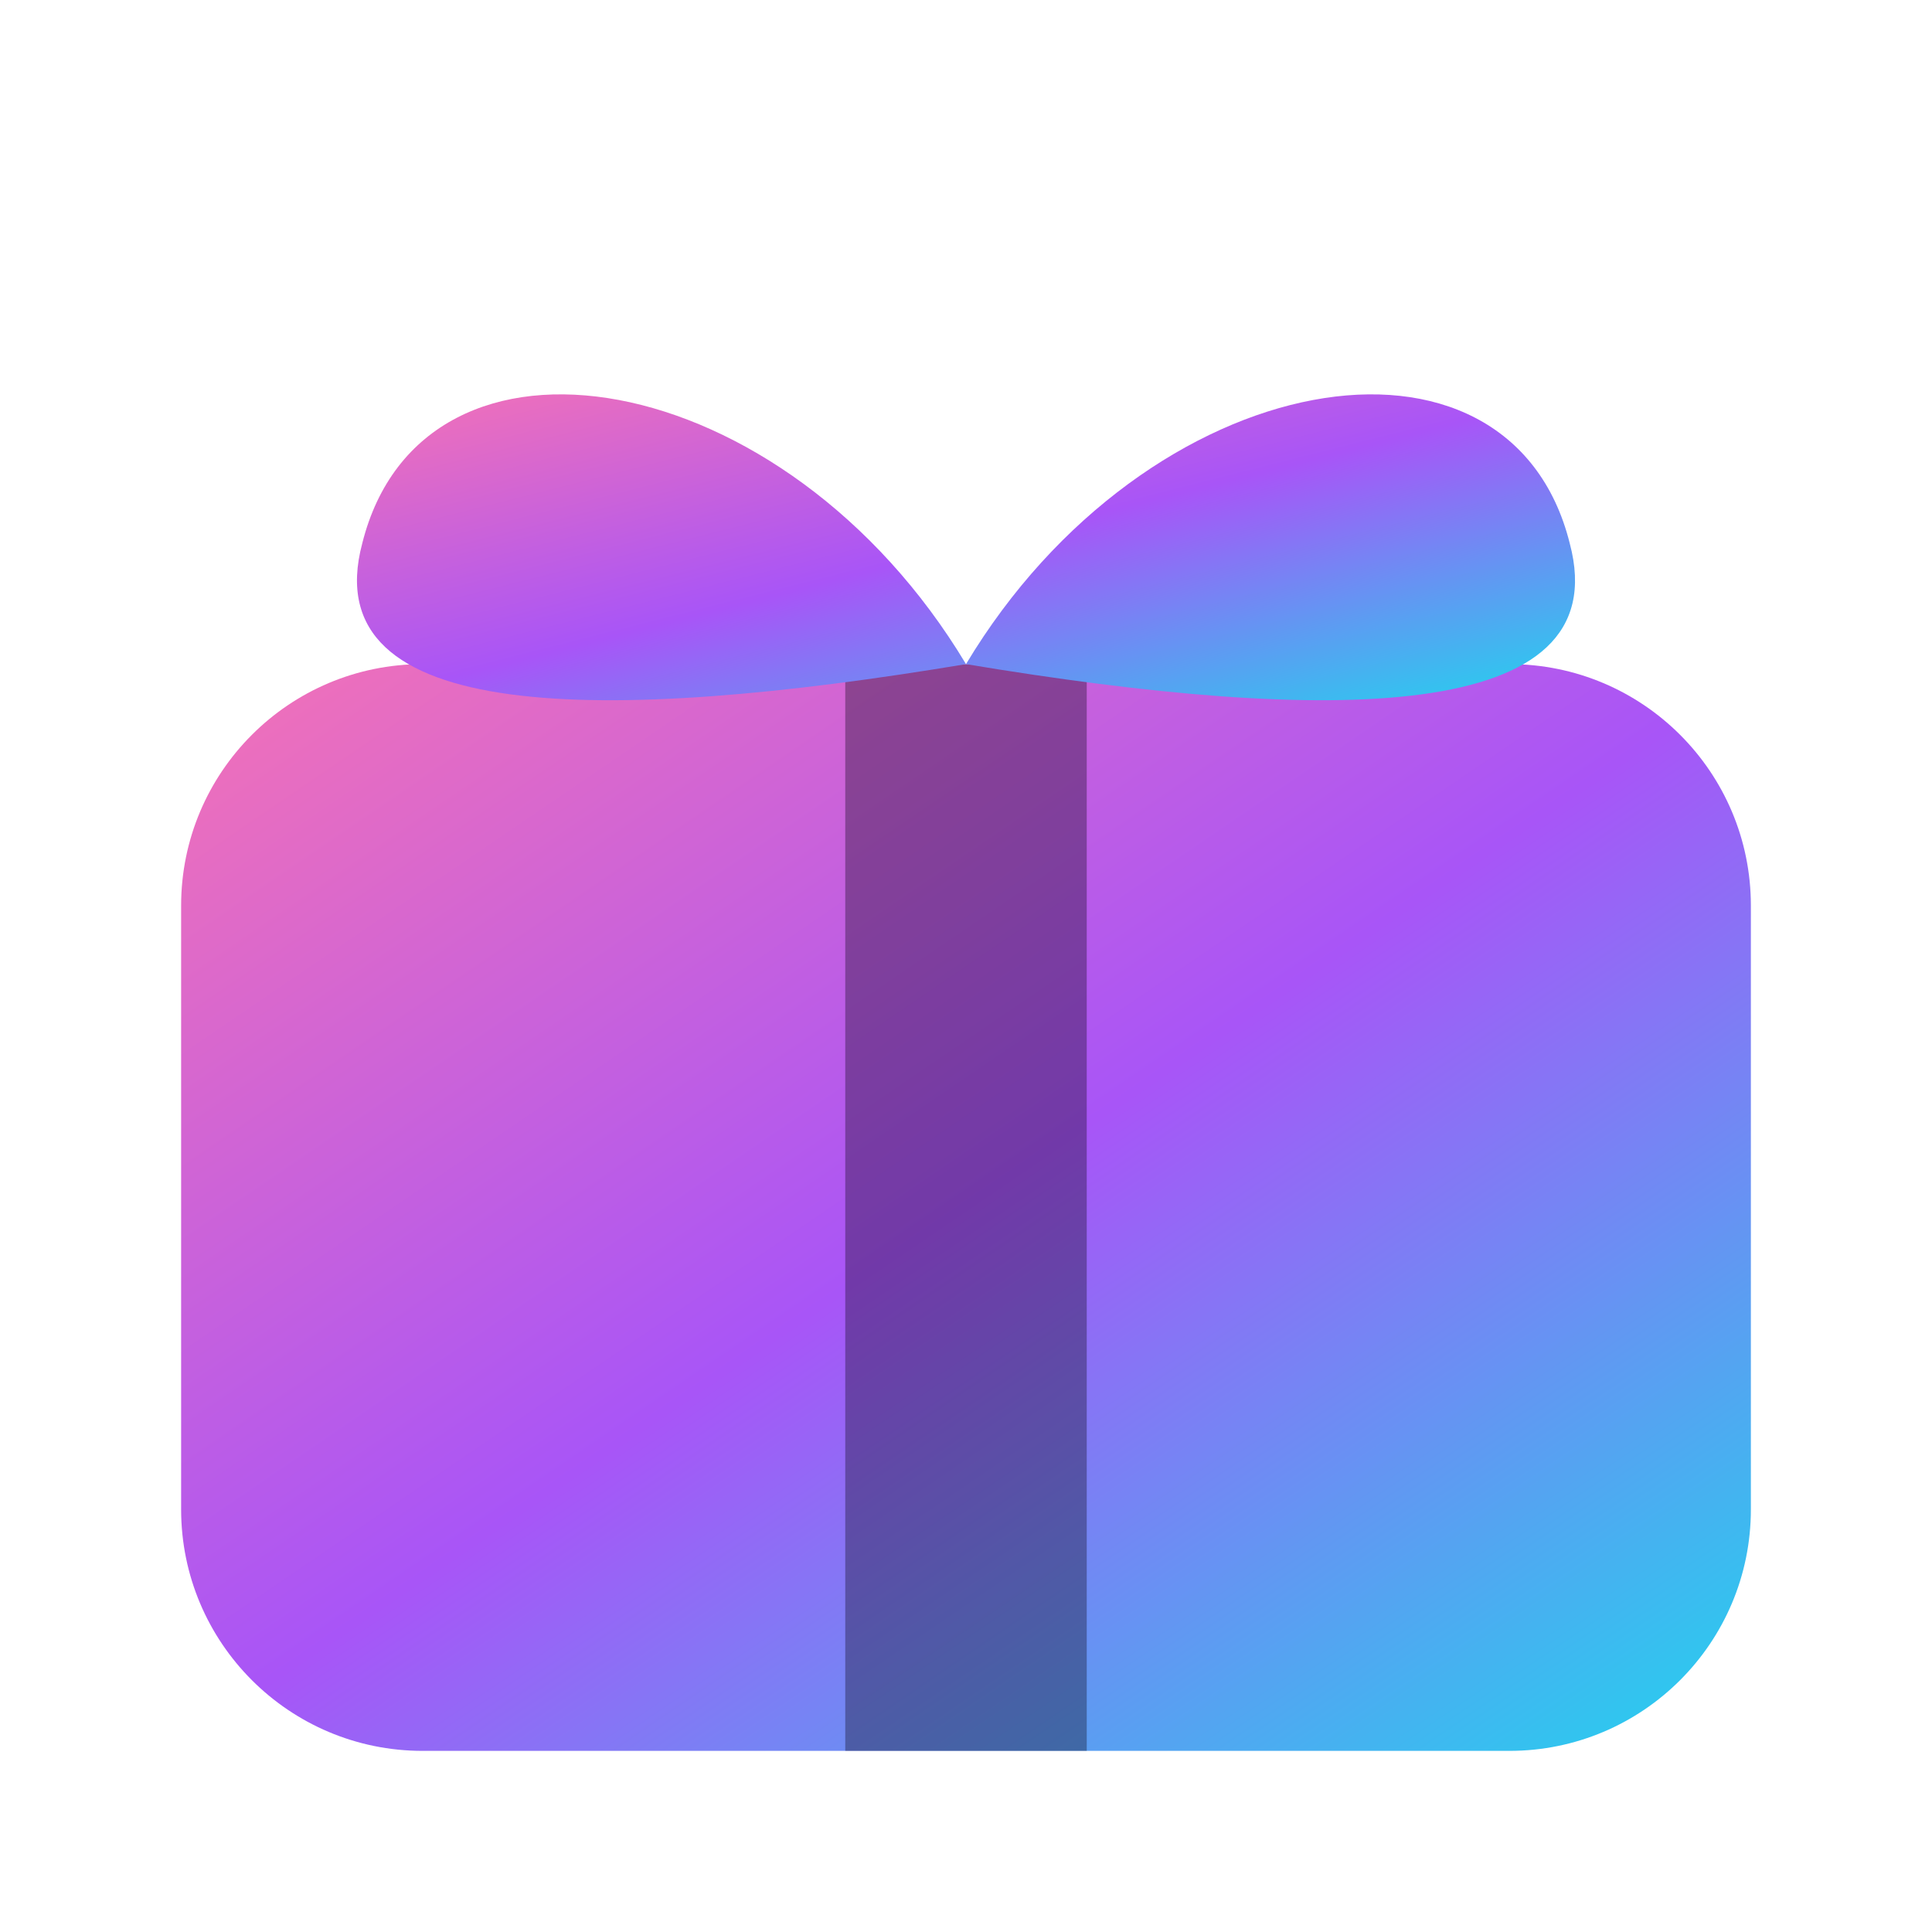
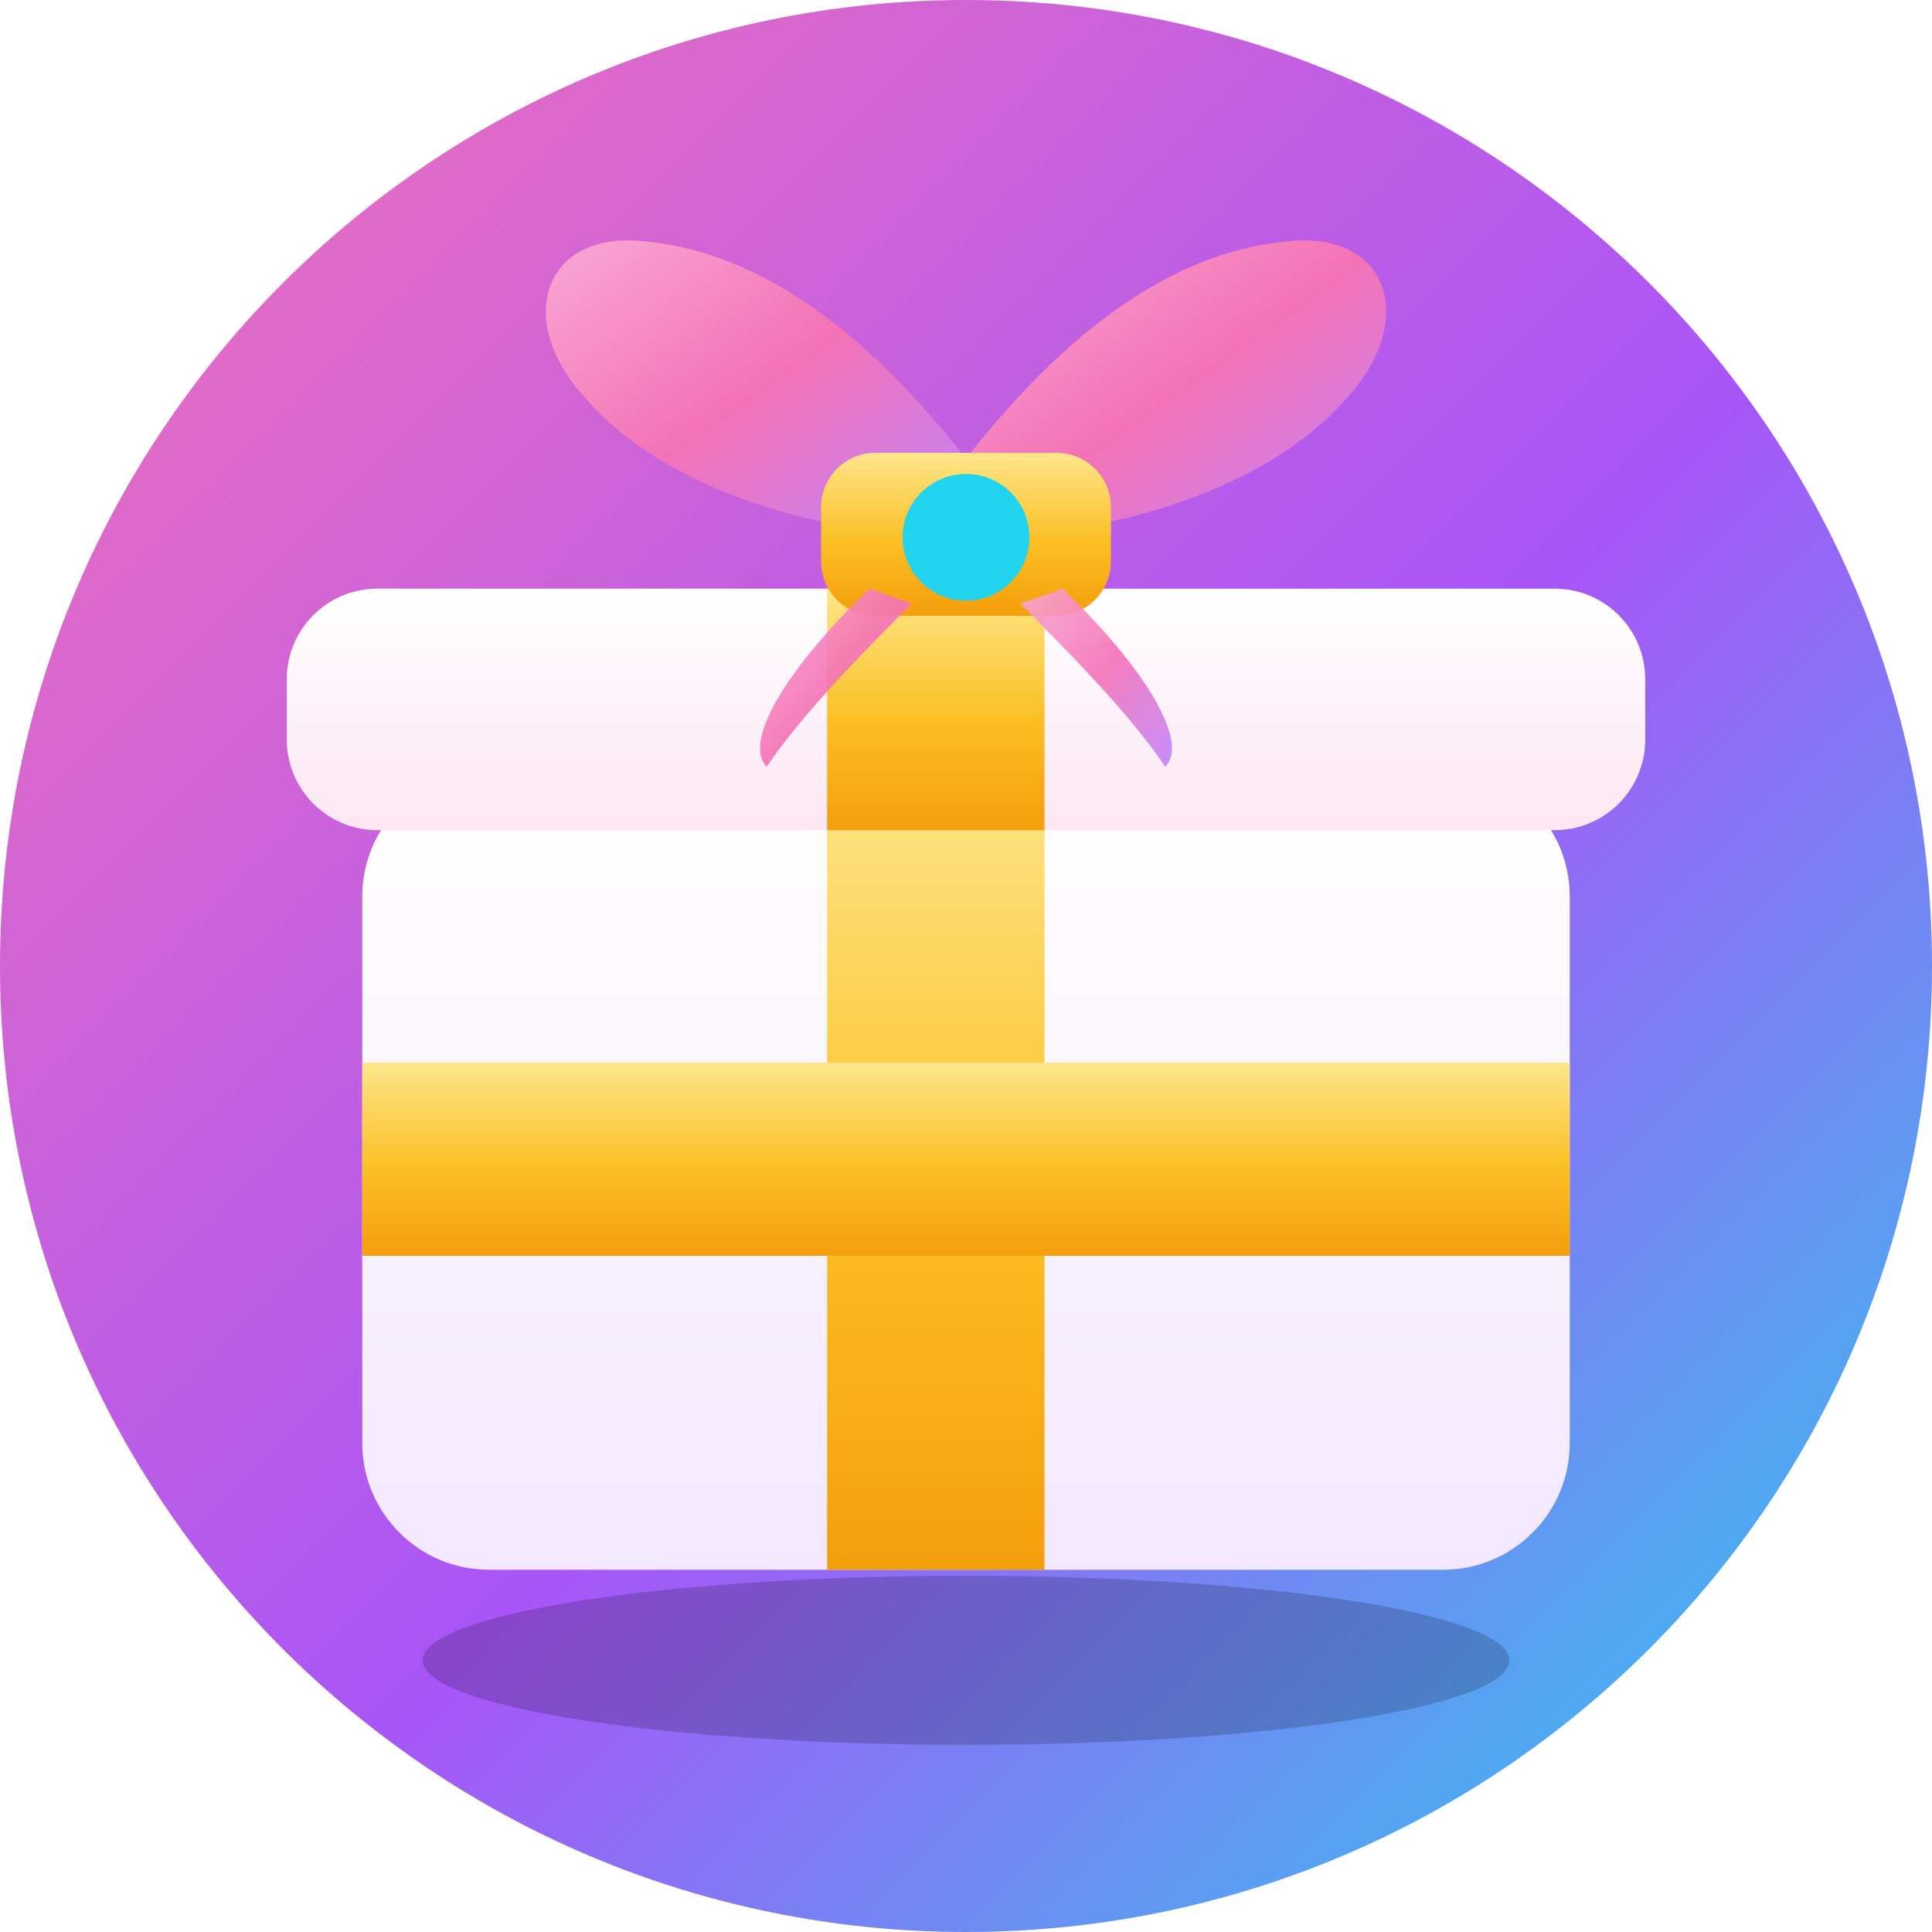
<svg xmlns="http://www.w3.org/2000/svg" viewBox="0 0 64 64">
  <defs>
-     <linearGradient id="g" x1="0" y1="0" x2="1" y2="1">
+     <linearGradient id="bg" x1="0" y1="0" x2="1" y2="1">
      <stop offset="0" stop-color="#f472b6" />
-       <stop offset="0.5" stop-color="#a855f7" />
+       <stop offset="0.55" stop-color="#a855f7" />
      <stop offset="1" stop-color="#22d3ee" />
    </linearGradient>
+     <linearGradient id="box" x1="0" y1="0" x2="0" y2="1">
+       <stop offset="0%" stop-color="#ffffff" />
+       <stop offset="100%" stop-color="#f3e8ff" />
+     </linearGradient>
+     <linearGradient id="lid" x1="0" y1="0" x2="0" y2="1">
+       <stop offset="0%" stop-color="#ffffff" />
+       <stop offset="100%" stop-color="#fce7f3" />
+     </linearGradient>
+     <linearGradient id="ribbon" x1="0" y1="0" x2="0" y2="1">
+       <stop offset="0%" stop-color="#fde68a" />
+       <stop offset="55%" stop-color="#fbbf24" />
+       <stop offset="100%" stop-color="#f59e0b" />
+     </linearGradient>
+     <linearGradient id="bow" x1="0" y1="0" x2="1" y2="1">
+       <stop offset="0%" stop-color="#f9a8d4" />
+       <stop offset="50%" stop-color="#f472b6" />
+       <stop offset="100%" stop-color="#c084fc" />
+     </linearGradient>
  </defs>
-   <rect x="6" y="22" width="52" height="36" rx="8" fill="url(#g)" />
-   <rect x="28" y="22" width="8" height="36" fill="#0b0616" opacity="0.35" />
-   <path d="M32 22c-6-10-18-12-20-4-1.6 6 8 6 20 4Zm0 0c6-10 18-12 20-4 1.6 6-8 6-20 4Z" fill="url(#g)" />
+   <circle cx="32" cy="32" r="32" fill="url(#bg)" />
+   <ellipse cx="32" cy="55" rx="18" ry="2.8" fill="#0b0616" opacity="0.2" />
+   <rect x="12" y="25.5" width="40" height="26.5" rx="4.2" fill="url(#box)" />
+   <rect x="27.4" y="25.5" width="7.2" height="26.5" fill="url(#ribbon)" />
+   <rect x="12" y="35.2" width="40" height="6.4" fill="url(#ribbon)" />
+   <rect x="9.5" y="19.5" width="45" height="8" rx="3" fill="url(#lid)" />
+   <rect x="27.4" y="19.5" width="7.2" height="8" fill="url(#ribbon)" />
+   <path d="M32 17.8        C27.2 17.8 22 16.2 19.4 13.2        C17 10.6 18 7.6 21.4 8        C25.6 8.4 29.2 11.6 32 15.2        Z" fill="url(#bow)" />
+   <path d="M32 17.8        C36.8 17.8 42 16.2 44.6 13.2        C47 10.6 46 7.6 42.6 8        C38.4 8.4 34.8 11.6 32 15.2        Z" fill="url(#bow)" />
+   <rect x="27.2" y="15" width="9.6" height="5.4" rx="1.8" fill="url(#ribbon)" />
+   <circle cx="32" cy="17.8" r="2.1" fill="#22d3ee" />
+   <path d="M28.8 19.5 C26 22.2 24.6 24.6 25.4 25.4 C26.6 23.6 28.8 21.4 30.2 20 Z" fill="url(#bow)" opacity="0.9" />
+   <path d="M35.2 19.5 C38 22.2 39.4 24.6 38.6 25.4 C37.4 23.6 35.2 21.4 33.8 20 Z" fill="url(#bow)" opacity="0.9" />
</svg>
